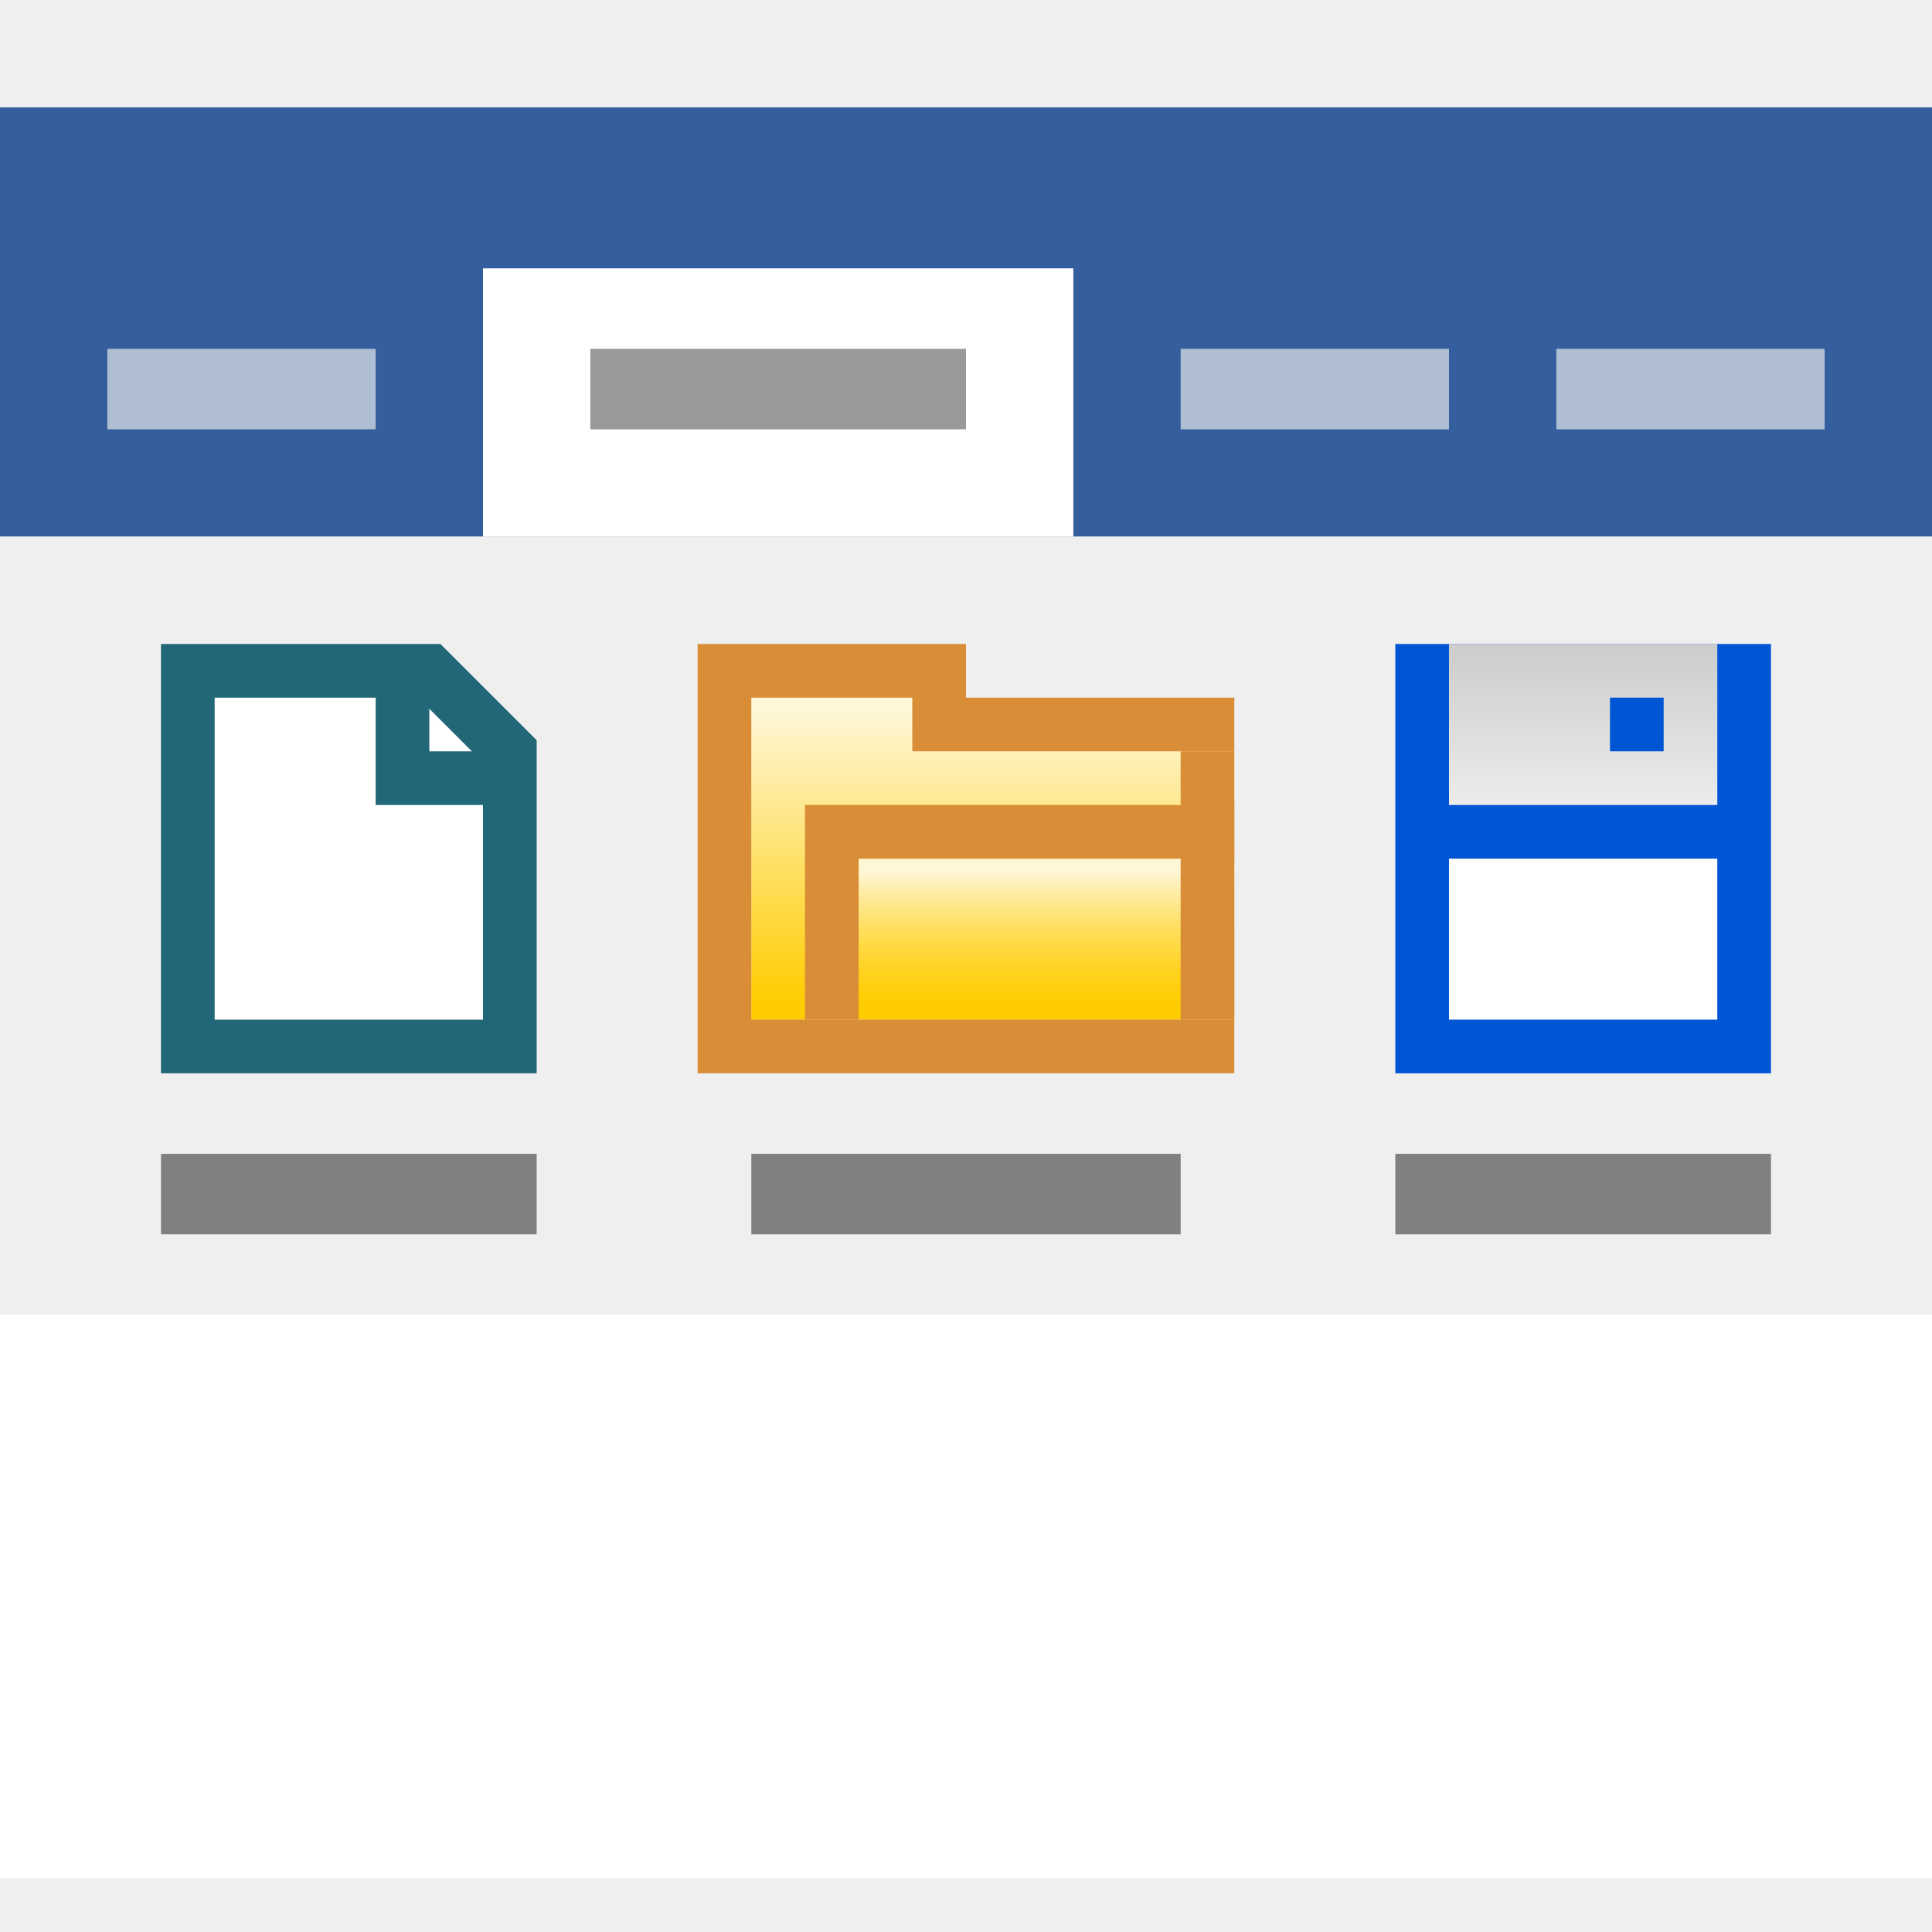
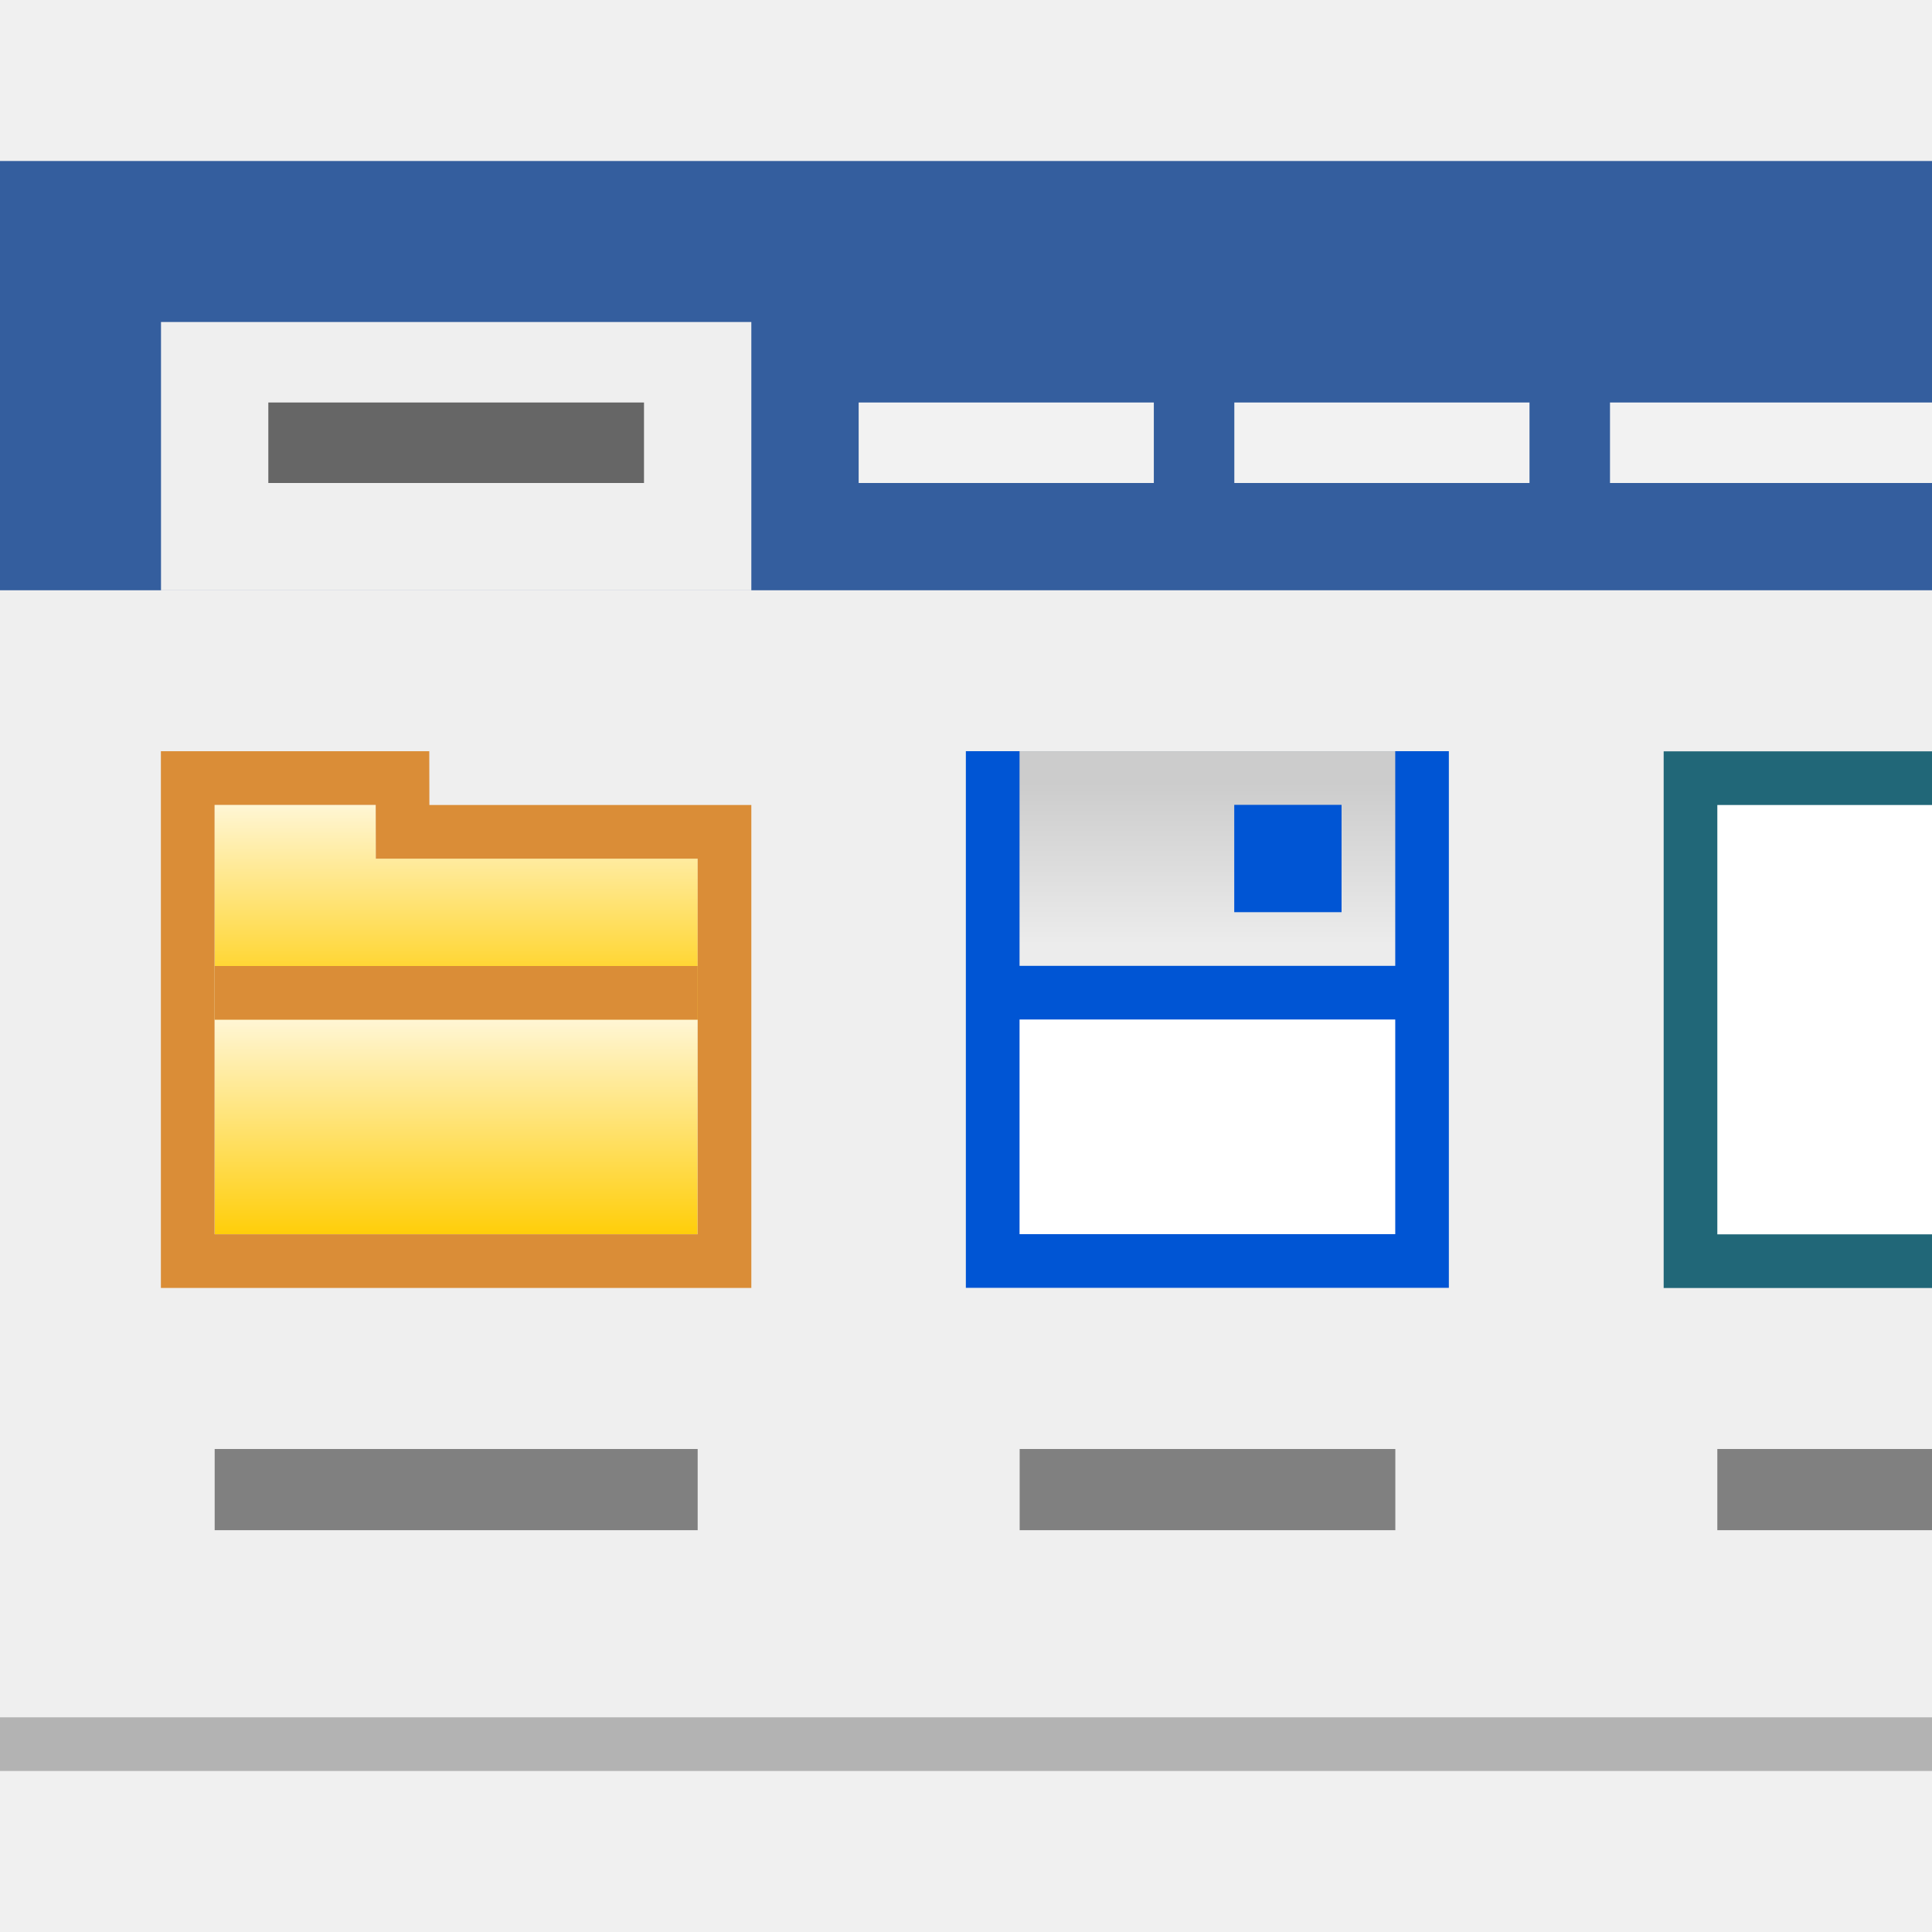
<svg xmlns="http://www.w3.org/2000/svg" xmlns:xlink="http://www.w3.org/1999/xlink" width="36" height="36" viewBox="0 0 36 36" id="svg4225" version="1.1">
  <defs id="defs4227">
+     <linearGradient id="linearGradient959">
+       <stop id="stop955" offset="0" style="stop-color:#fff6d5;stop-opacity:1" />
+       <stop id="stop957" offset="1" style="stop-color:#ffce0a;stop-opacity:1" />
+     </linearGradient>
    <linearGradient id="linearGradient4597">
      <stop style="stop-color:#cccccc;stop-opacity:1" offset="0" id="stop4593" />
      <stop style="stop-color:#ececec;stop-opacity:1" offset="1" id="stop4595" />
-     </linearGradient>
-     <linearGradient id="linearGradient863">
-       <stop style="stop-color:#fff6d5;stop-opacity:1" offset="0" id="stop859" />
-       <stop style="stop-color:#ffcc00;stop-opacity:0;" offset="1" id="stop861" />
    </linearGradient>
    <linearGradient id="linearGradient855">
      <stop style="stop-color:#fff6d5;stop-opacity:1" offset="0" id="stop851" />
      <stop style="stop-color:#ffcc00;stop-opacity:1" offset="1" id="stop853" />
    </linearGradient>
-     <linearGradient xlink:href="#linearGradient855" id="linearGradient1056" gradientUnits="userSpaceOnUse" gradientTransform="matrix(0.7777778,0,0,0.6,-53.7024,385.1961)" x1="16" y1="1035.362" x2="16" y2="1044.362" />
-     <linearGradient xlink:href="#linearGradient863" id="linearGradient1058" gradientUnits="userSpaceOnUse" gradientTransform="matrix(0.7142857,0,0,0.5000029,-52.21034,489.6794)" x1="20" y1="1039.362" x2="20" y2="1044.362" />
-     <linearGradient xlink:href="#linearGradient4597" id="linearGradient1076" gradientUnits="userSpaceOnUse" gradientTransform="matrix(0.9090909,0,0,1.000006,-58.33372,-26.25474)" x1="9" y1="1031.362" x2="9" y2="1034.362" />
+     <linearGradient y2="1034.362" x2="9" y1="1031.362" x1="9" gradientTransform="matrix(0.7272727,0,0,0.6666725,-30.72727,364.7814)" gradientUnits="userSpaceOnUse" id="linearGradient1201" xlink:href="#linearGradient4597" />
+     <linearGradient y2="1038.056" x2="15.788" y1="1033.648" x1="15.786" gradientTransform="matrix(1.166667,0,0,0.9076923,-12.41879,93.12626)" gradientUnits="userSpaceOnUse" id="linearGradient1224" xlink:href="#linearGradient855" />
+     <linearGradient y2="1041.981" x2="19.3" y1="1036.693" x1="19.3" gradientTransform="matrix(1.071429,0,0,0.7564147,-10.18069,251.1907)" gradientUnits="userSpaceOnUse" id="linearGradient1226" xlink:href="#linearGradient959" />
  </defs>
  <g id="layer1" transform="translate(0,-1016.362)">
    <g aria-label="7" style="font-style:normal;font-weight:normal;font-size:10.667px;line-height:25px;font-family:sans-serif;letter-spacing:0px;word-spacing:0px;fill:#000000;fill-opacity:1;stroke:none;stroke-width:0.667px;stroke-linecap:butt;stroke-linejoin:miter;stroke-opacity:1" id="text846-0" transform="matrix(1.5,0,0,1.5,-220.6301,-554.4642)" />
    <g aria-label="7" style="font-style:normal;font-weight:normal;font-size:10.667px;line-height:25px;font-family:sans-serif;letter-spacing:0px;word-spacing:0px;fill:#000000;fill-opacity:1;stroke:none;stroke-width:0.667px;stroke-linecap:butt;stroke-linejoin:miter;stroke-opacity:1" id="text846-8" transform="matrix(1.5,0,0,1.5,-259.6579,-561.5223)" />
-     <rect style="opacity:1;fill:#345e9e;fill-opacity:1;fill-rule:evenodd;stroke:none;stroke-width:2;stroke-linecap:round;stroke-linejoin:round;stroke-miterlimit:4;stroke-dasharray:none;stroke-dashoffset:0;stroke-opacity:1;paint-order:normal" id="rect839" width="36" height="8" x="0" y="1018.362" />
-     <rect style="opacity:1;fill:#ffffff;fill-opacity:1;fill-rule:evenodd;stroke:none;stroke-width:2;stroke-linecap:round;stroke-linejoin:round;stroke-miterlimit:4;stroke-dasharray:none;stroke-dashoffset:0;stroke-opacity:1;paint-order:normal" id="rect841" width="11" height="5" x="9" y="1021.362" />
-     <rect y="1022.862" x="2" height="1.5" width="5" id="rect843" style="opacity:1;fill:#b0bed3;fill-opacity:1;fill-rule:evenodd;stroke:none;stroke-width:2;stroke-linecap:round;stroke-linejoin:round;stroke-miterlimit:4;stroke-dasharray:none;stroke-dashoffset:0;stroke-opacity:1;paint-order:normal" />
-     <rect style="opacity:1;fill:#b0bed3;fill-opacity:1;fill-rule:evenodd;stroke:none;stroke-width:2;stroke-linecap:round;stroke-linejoin:round;stroke-miterlimit:4;stroke-dasharray:none;stroke-dashoffset:0;stroke-opacity:1;paint-order:normal" id="rect845" width="5" height="1.5" x="22" y="1022.862" />
-     <rect y="1022.862" x="29" height="1.5" width="5" id="rect847" style="opacity:1;fill:#b0bed3;fill-opacity:1;fill-rule:evenodd;stroke:none;stroke-width:2;stroke-linecap:round;stroke-linejoin:round;stroke-miterlimit:4;stroke-dasharray:none;stroke-dashoffset:0;stroke-opacity:1;paint-order:normal" />
-     <rect style="opacity:1;fill:#999999;fill-opacity:1;fill-rule:evenodd;stroke:none;stroke-width:2;stroke-linecap:round;stroke-linejoin:round;stroke-miterlimit:4;stroke-dasharray:none;stroke-dashoffset:0;stroke-opacity:1;paint-order:normal" id="rect849" width="7" height="1.5" x="11" y="1022.862" />
-     <rect style="opacity:1;fill:#efefef;fill-opacity:1;fill-rule:evenodd;stroke:none;stroke-width:2;stroke-linecap:round;stroke-linejoin:round;stroke-miterlimit:4;stroke-dasharray:none;stroke-dashoffset:0;stroke-opacity:1;paint-order:normal" id="rect851" width="36" height="14.5" x="0" y="1026.362" />
-     <rect style="opacity:1;fill:#808080;fill-opacity:1;fill-rule:evenodd;stroke:none;stroke-width:2;stroke-linecap:round;stroke-linejoin:round;stroke-miterlimit:4;stroke-dasharray:none;stroke-dashoffset:0;stroke-opacity:1;paint-order:normal" id="rect1236" width="7" height="1.5" x="3" y="1037.862" />
-     <rect y="1037.862" x="14" height="1.5" width="8" id="rect1238" style="opacity:1;fill:#808080;fill-opacity:1;fill-rule:evenodd;stroke:none;stroke-width:2;stroke-linecap:round;stroke-linejoin:round;stroke-miterlimit:4;stroke-dasharray:none;stroke-dashoffset:0;stroke-opacity:1;paint-order:normal" />
-     <rect style="opacity:1;fill:#808080;fill-opacity:1;fill-rule:evenodd;stroke:none;stroke-width:2;stroke-linecap:round;stroke-linejoin:round;stroke-miterlimit:4;stroke-dasharray:none;stroke-dashoffset:0;stroke-opacity:1;paint-order:normal" id="rect1240" width="7" height="1.5" x="26" y="1037.862" />
-     <rect y="1040.862" x="0" height="10.5" width="36" id="rect1247" style="opacity:1;fill:#ffffff;fill-opacity:1;fill-rule:evenodd;stroke:none;stroke-width:2;stroke-linecap:round;stroke-linejoin:round;stroke-miterlimit:4;stroke-dasharray:none;stroke-dashoffset:0;stroke-opacity:1;paint-order:normal" />
-     <g transform="translate(9.5,-31.5)" id="g1038">
-       <path style="fill:#ffffff;fill-rule:evenodd;stroke:#216778;stroke-width:1px;stroke-linecap:butt;stroke-linejoin:miter;stroke-opacity:1" d="m -6,1067.362 v -7 h 4.5 l 1.5,1.5 v 5.5 z" id="path1034" />
-       <path style="fill:none;fill-rule:evenodd;stroke:#216778;stroke-width:1px;stroke-linecap:butt;stroke-linejoin:miter;stroke-opacity:1" d="m -2,1060.362 v 2 h 2" id="path1036" />
+     <g aria-label="7" style="font-style:normal;font-weight:normal;font-size:10.667px;line-height:25px;font-family:sans-serif;letter-spacing:0px;word-spacing:0px;fill:#000000;fill-opacity:1;stroke:none;stroke-width:0.664px;stroke-linecap:butt;stroke-linejoin:miter;stroke-opacity:1" id="text846-0-5" transform="matrix(1.5,0,0,1.51282,-220.6301,-568.4199)" />
+     <g aria-label="7" style="font-style:normal;font-weight:normal;font-size:10.667px;line-height:25px;font-family:sans-serif;letter-spacing:0px;word-spacing:0px;fill:#000000;fill-opacity:1;stroke:none;stroke-width:0.664px;stroke-linecap:butt;stroke-linejoin:miter;stroke-opacity:1" id="text846-8-6" transform="matrix(1.5,0,0,1.51282,-259.6579,-575.5384)" />
+     <rect style="opacity:1;fill:#345e9e;fill-opacity:1;fill-rule:evenodd;stroke:none;stroke-width:2;stroke-linecap:round;stroke-linejoin:round;stroke-miterlimit:4;stroke-dasharray:none;stroke-dashoffset:0;stroke-opacity:1;paint-order:normal" id="rect839-1" width="36" height="8" x="0" y="1019.362" />
+     <rect style="opacity:1;fill:#efefef;fill-opacity:1;fill-rule:evenodd;stroke:none;stroke-width:2;stroke-linecap:round;stroke-linejoin:round;stroke-miterlimit:4;stroke-dasharray:none;stroke-dashoffset:0;stroke-opacity:1;paint-order:normal" id="rect841-7" width="11" height="5" x="3" y="1022.362" />
+     <rect y="1023.862" x="16" height="1.5" width="5.5" id="rect847-2" style="opacity:1;fill:#f2f2f2;fill-opacity:1;fill-rule:evenodd;stroke:none;stroke-width:2;stroke-linecap:round;stroke-linejoin:round;stroke-miterlimit:4;stroke-dasharray:none;stroke-dashoffset:0;stroke-opacity:1;paint-order:normal" />
+     <rect style="opacity:1;fill:#666666;fill-opacity:1;fill-rule:evenodd;stroke:none;stroke-width:2;stroke-linecap:round;stroke-linejoin:round;stroke-miterlimit:4;stroke-dasharray:none;stroke-dashoffset:0;stroke-opacity:1;paint-order:normal" id="rect849-3" width="7" height="1.5" x="5" y="1023.862" />
+     <rect style="opacity:1;fill:#efefef;fill-opacity:1;fill-rule:evenodd;stroke:none;stroke-width:2;stroke-linecap:round;stroke-linejoin:round;stroke-miterlimit:4;stroke-dasharray:none;stroke-dashoffset:0;stroke-opacity:1;paint-order:normal" id="rect851-9" width="36" height="21" x="0" y="1027.362" />
+     <g style="stroke-width:0.664" id="g1199" transform="matrix(1.5,0,0,1.51282,59.49788,-561.0852)">
+       <rect style="opacity:1;fill:#0055d4;fill-opacity:1;stroke:none;stroke-width:0.664;stroke-linecap:round;stroke-linejoin:round;stroke-miterlimit:4;stroke-dasharray:none;stroke-dashoffset:0;stroke-opacity:1;paint-order:normal" id="rect1191" width="6" height="6.61" x="-27.667" y="1051.972" />
+       <rect style="opacity:1;fill:#ffffff;fill-opacity:1;stroke:none;stroke-width:0.664;stroke-linecap:round;stroke-linejoin:round;stroke-miterlimit:4;stroke-dasharray:none;stroke-dashoffset:0;stroke-opacity:1;paint-order:normal" id="rect1193" width="4.667" height="2.644" x="-27" y="1055.277" />
+       <rect style="opacity:1;fill:url(#linearGradient1201);fill-opacity:1;stroke:none;stroke-width:0.664;stroke-linecap:round;stroke-linejoin:round;stroke-miterlimit:4;stroke-dasharray:none;stroke-dashoffset:0;stroke-opacity:1;paint-order:normal" id="rect1195" width="4.667" height="2.644" x="-27" y="1051.972" />
+       <rect style="opacity:1;fill:#0055d4;fill-opacity:1;stroke:none;stroke-width:0.664;stroke-linecap:round;stroke-linejoin:round;stroke-miterlimit:4;stroke-dasharray:none;stroke-dashoffset:0;stroke-opacity:1;paint-order:normal" id="rect1197" width="1.333" height="1.322" x="-24.333" y="1052.633" />
    </g>
-     <g id="g1054" transform="translate(56.42462,23.2488)">
-       <path id="path1046" d="m -42.425,1006.113 v 6 h 9 v -5 h -6 v -1 z" style="fill:url(#linearGradient1056);fill-opacity:1;fill-rule:evenodd;stroke:none;stroke-width:1px;stroke-linecap:butt;stroke-linejoin:miter;stroke-opacity:1" />
-       <rect y="1009.113" x="-40.425" height="3" width="7" id="rect1048" style="opacity:1;fill:url(#linearGradient1058);fill-opacity:1;stroke:none;stroke-width:1;stroke-linecap:round;stroke-linejoin:round;stroke-miterlimit:4;stroke-dasharray:none;stroke-dashoffset:0;stroke-opacity:1;paint-order:normal" />
-       <path style="fill:none;fill-rule:evenodd;stroke:#da8d37;stroke-width:1px;stroke-linecap:butt;stroke-linejoin:miter;stroke-opacity:1" d="m -33.425,1006.613 h -5.5 v -1 h -4 v 7 h 9.5" id="path1050" />
-       <path style="fill:none;fill-rule:evenodd;stroke:#da8d37;stroke-width:1px;stroke-linecap:butt;stroke-linejoin:miter;stroke-opacity:1" d="m -33.425,1008.613 h -7.5 v 3.5" id="path1052" />
-       <path id="path1078" d="m -33.925,1007.113 v 5" style="fill:none;fill-rule:evenodd;stroke:#da8d37;stroke-width:1px;stroke-linecap:butt;stroke-linejoin:miter;stroke-opacity:1" />
-     </g>
-     <g id="g1074" transform="translate(79.42463,23.2488)">
-       <rect style="opacity:1;fill:#0055d4;fill-opacity:1;stroke:none;stroke-width:1;stroke-linecap:round;stroke-linejoin:round;stroke-miterlimit:4;stroke-dasharray:none;stroke-dashoffset:0;stroke-opacity:1;paint-order:normal" id="rect1066" width="7" height="8" x="-53.425" y="1005.113" />
-       <rect style="opacity:1;fill:#ffffff;fill-opacity:1;stroke:none;stroke-width:1;stroke-linecap:round;stroke-linejoin:round;stroke-miterlimit:4;stroke-dasharray:none;stroke-dashoffset:0;stroke-opacity:1;paint-order:normal" id="rect1068" width="5" height="3" x="-52.425" y="1009.113" />
-       <rect style="opacity:1;fill:url(#linearGradient1076);fill-opacity:1;stroke:none;stroke-width:1;stroke-linecap:round;stroke-linejoin:round;stroke-miterlimit:4;stroke-dasharray:none;stroke-dashoffset:0;stroke-opacity:1;paint-order:normal" id="rect1070" width="5" height="3" x="-52.425" y="1005.113" />
-       <rect style="opacity:1;fill:#0055d4;fill-opacity:1;stroke:none;stroke-width:1;stroke-linecap:round;stroke-linejoin:round;stroke-miterlimit:4;stroke-dasharray:none;stroke-dashoffset:0;stroke-opacity:1;paint-order:normal" id="rect1072" width="1" height="1" x="-49.425" y="1006.113" />
+     <path style="fill:url(#linearGradient1224);fill-opacity:1;fill-rule:evenodd;stroke:none;stroke-width:1px;stroke-linecap:butt;stroke-linejoin:miter;stroke-opacity:1" d="m 3.998,1031.36 0.002,4.002 H 13 v -3 H 7.002 l -0.002,-1 z" id="path1212" />
+     <rect style="opacity:1;fill:url(#linearGradient1226);fill-opacity:1;stroke:none;stroke-width:1;stroke-linecap:round;stroke-linejoin:round;stroke-miterlimit:4;stroke-dasharray:none;stroke-dashoffset:0;stroke-opacity:1;paint-order:normal" id="rect1214" width="8.998" height="3.998" x="4" y="1035.362" />
+     <path id="path1218" d="M 13,1034.862 H 4" style="fill:none;fill-rule:evenodd;stroke:#da8d37;stroke-width:1px;stroke-linecap:butt;stroke-linejoin:miter;stroke-opacity:1" />
+     <path style="fill:none;fill-rule:evenodd;stroke:#da8d37;stroke-width:1px;stroke-linecap:butt;stroke-linejoin:miter;stroke-opacity:1" d="M 13.5,1039.861 H 3.498 V 1030.86 H 7.5 l 0.002,1.002 H 13.5 Z" id="path1220" />
+     <rect y="1043.362" x="4" height="1.513" width="9" id="rect1238-7" style="opacity:1;fill:#808080;fill-opacity:1;fill-rule:evenodd;stroke:none;stroke-width:2;stroke-linecap:round;stroke-linejoin:round;stroke-miterlimit:4;stroke-dasharray:none;stroke-dashoffset:0;stroke-opacity:1;paint-order:normal" />
+     <rect style="opacity:1;fill:#808080;fill-opacity:1;fill-rule:evenodd;stroke:none;stroke-width:2;stroke-linecap:round;stroke-linejoin:round;stroke-miterlimit:4;stroke-dasharray:none;stroke-dashoffset:0;stroke-opacity:1;paint-order:normal" id="rect1240-5" width="7" height="1.513" x="19" y="1043.362" />
+     <path style="fill:none;fill-rule:evenodd;stroke:#b3b3b3;stroke-width:1px;stroke-linecap:butt;stroke-linejoin:miter;stroke-opacity:1" d="M 0,1048.862 H 36" id="path852" />
+     <rect y="1043.362" x="32" height="1.513" width="4" id="rect854" style="opacity:1;fill:#808080;fill-opacity:1;fill-rule:evenodd;stroke:none;stroke-width:2;stroke-linecap:round;stroke-linejoin:round;stroke-miterlimit:4;stroke-dasharray:none;stroke-dashoffset:0;stroke-opacity:1;paint-order:normal" />
+     <rect style="opacity:1;fill:#f2f2f2;fill-opacity:1;fill-rule:evenodd;stroke:none;stroke-width:2;stroke-linecap:round;stroke-linejoin:round;stroke-miterlimit:4;stroke-dasharray:none;stroke-dashoffset:0;stroke-opacity:1;paint-order:normal" id="rect856" width="5.5" height="1.5" x="23" y="1023.862" />
+     <rect y="1023.862" x="30" height="1.5" width="6" id="rect858" style="opacity:1;fill:#f2f2f2;fill-opacity:1;fill-rule:evenodd;stroke:none;stroke-width:2;stroke-linecap:round;stroke-linejoin:round;stroke-miterlimit:4;stroke-dasharray:none;stroke-dashoffset:0;stroke-opacity:1;paint-order:normal" />
+     <g style="stroke-width:0.6" id="g880" transform="matrix(1.666666,0,0,1.666675,-3.999995,-698.5834)">
+       <path id="path1230" transform="translate(0,1028.362)" d="m 21,9 v 6 h 0.5 2.5 v -1 h -2 v -4 h 2 V 9 Z" style="color:#000000;font-style:normal;font-variant:normal;font-weight:normal;font-stretch:normal;font-size:medium;line-height:normal;font-family:sans-serif;font-variant-ligatures:normal;font-variant-position:normal;font-variant-caps:normal;font-variant-numeric:normal;font-variant-alternates:normal;font-feature-settings:normal;text-indent:0;text-align:start;text-decoration:none;text-decoration-line:none;text-decoration-style:solid;text-decoration-color:#000000;letter-spacing:normal;word-spacing:normal;text-transform:none;writing-mode:lr-tb;direction:ltr;text-orientation:mixed;dominant-baseline:auto;baseline-shift:baseline;text-anchor:start;white-space:normal;shape-padding:0;clip-rule:nonzero;display:inline;overflow:visible;visibility:visible;opacity:1;isolation:auto;mix-blend-mode:normal;color-interpolation:sRGB;color-interpolation-filters:linearRGB;solid-color:#000000;solid-opacity:1;vector-effect:none;fill:#216778;fill-opacity:1;fill-rule:evenodd;stroke:none;stroke-width:0.6px;stroke-linecap:butt;stroke-linejoin:miter;stroke-miterlimit:4;stroke-dasharray:none;stroke-dashoffset:0;stroke-opacity:1;color-rendering:auto;image-rendering:auto;shape-rendering:auto;text-rendering:auto;enable-background:accumulate" />
+       <rect y="1037.962" x="21.6" height="4.8" width="2.4" id="rect876" style="opacity:1;fill:#ffffff;fill-opacity:1;fill-rule:evenodd;stroke:none;stroke-width:0.6;stroke-linecap:round;stroke-linejoin:round;stroke-miterlimit:4;stroke-dasharray:none;stroke-dashoffset:0;stroke-opacity:1;paint-order:normal" />
    </g>
  </g>
</svg>
